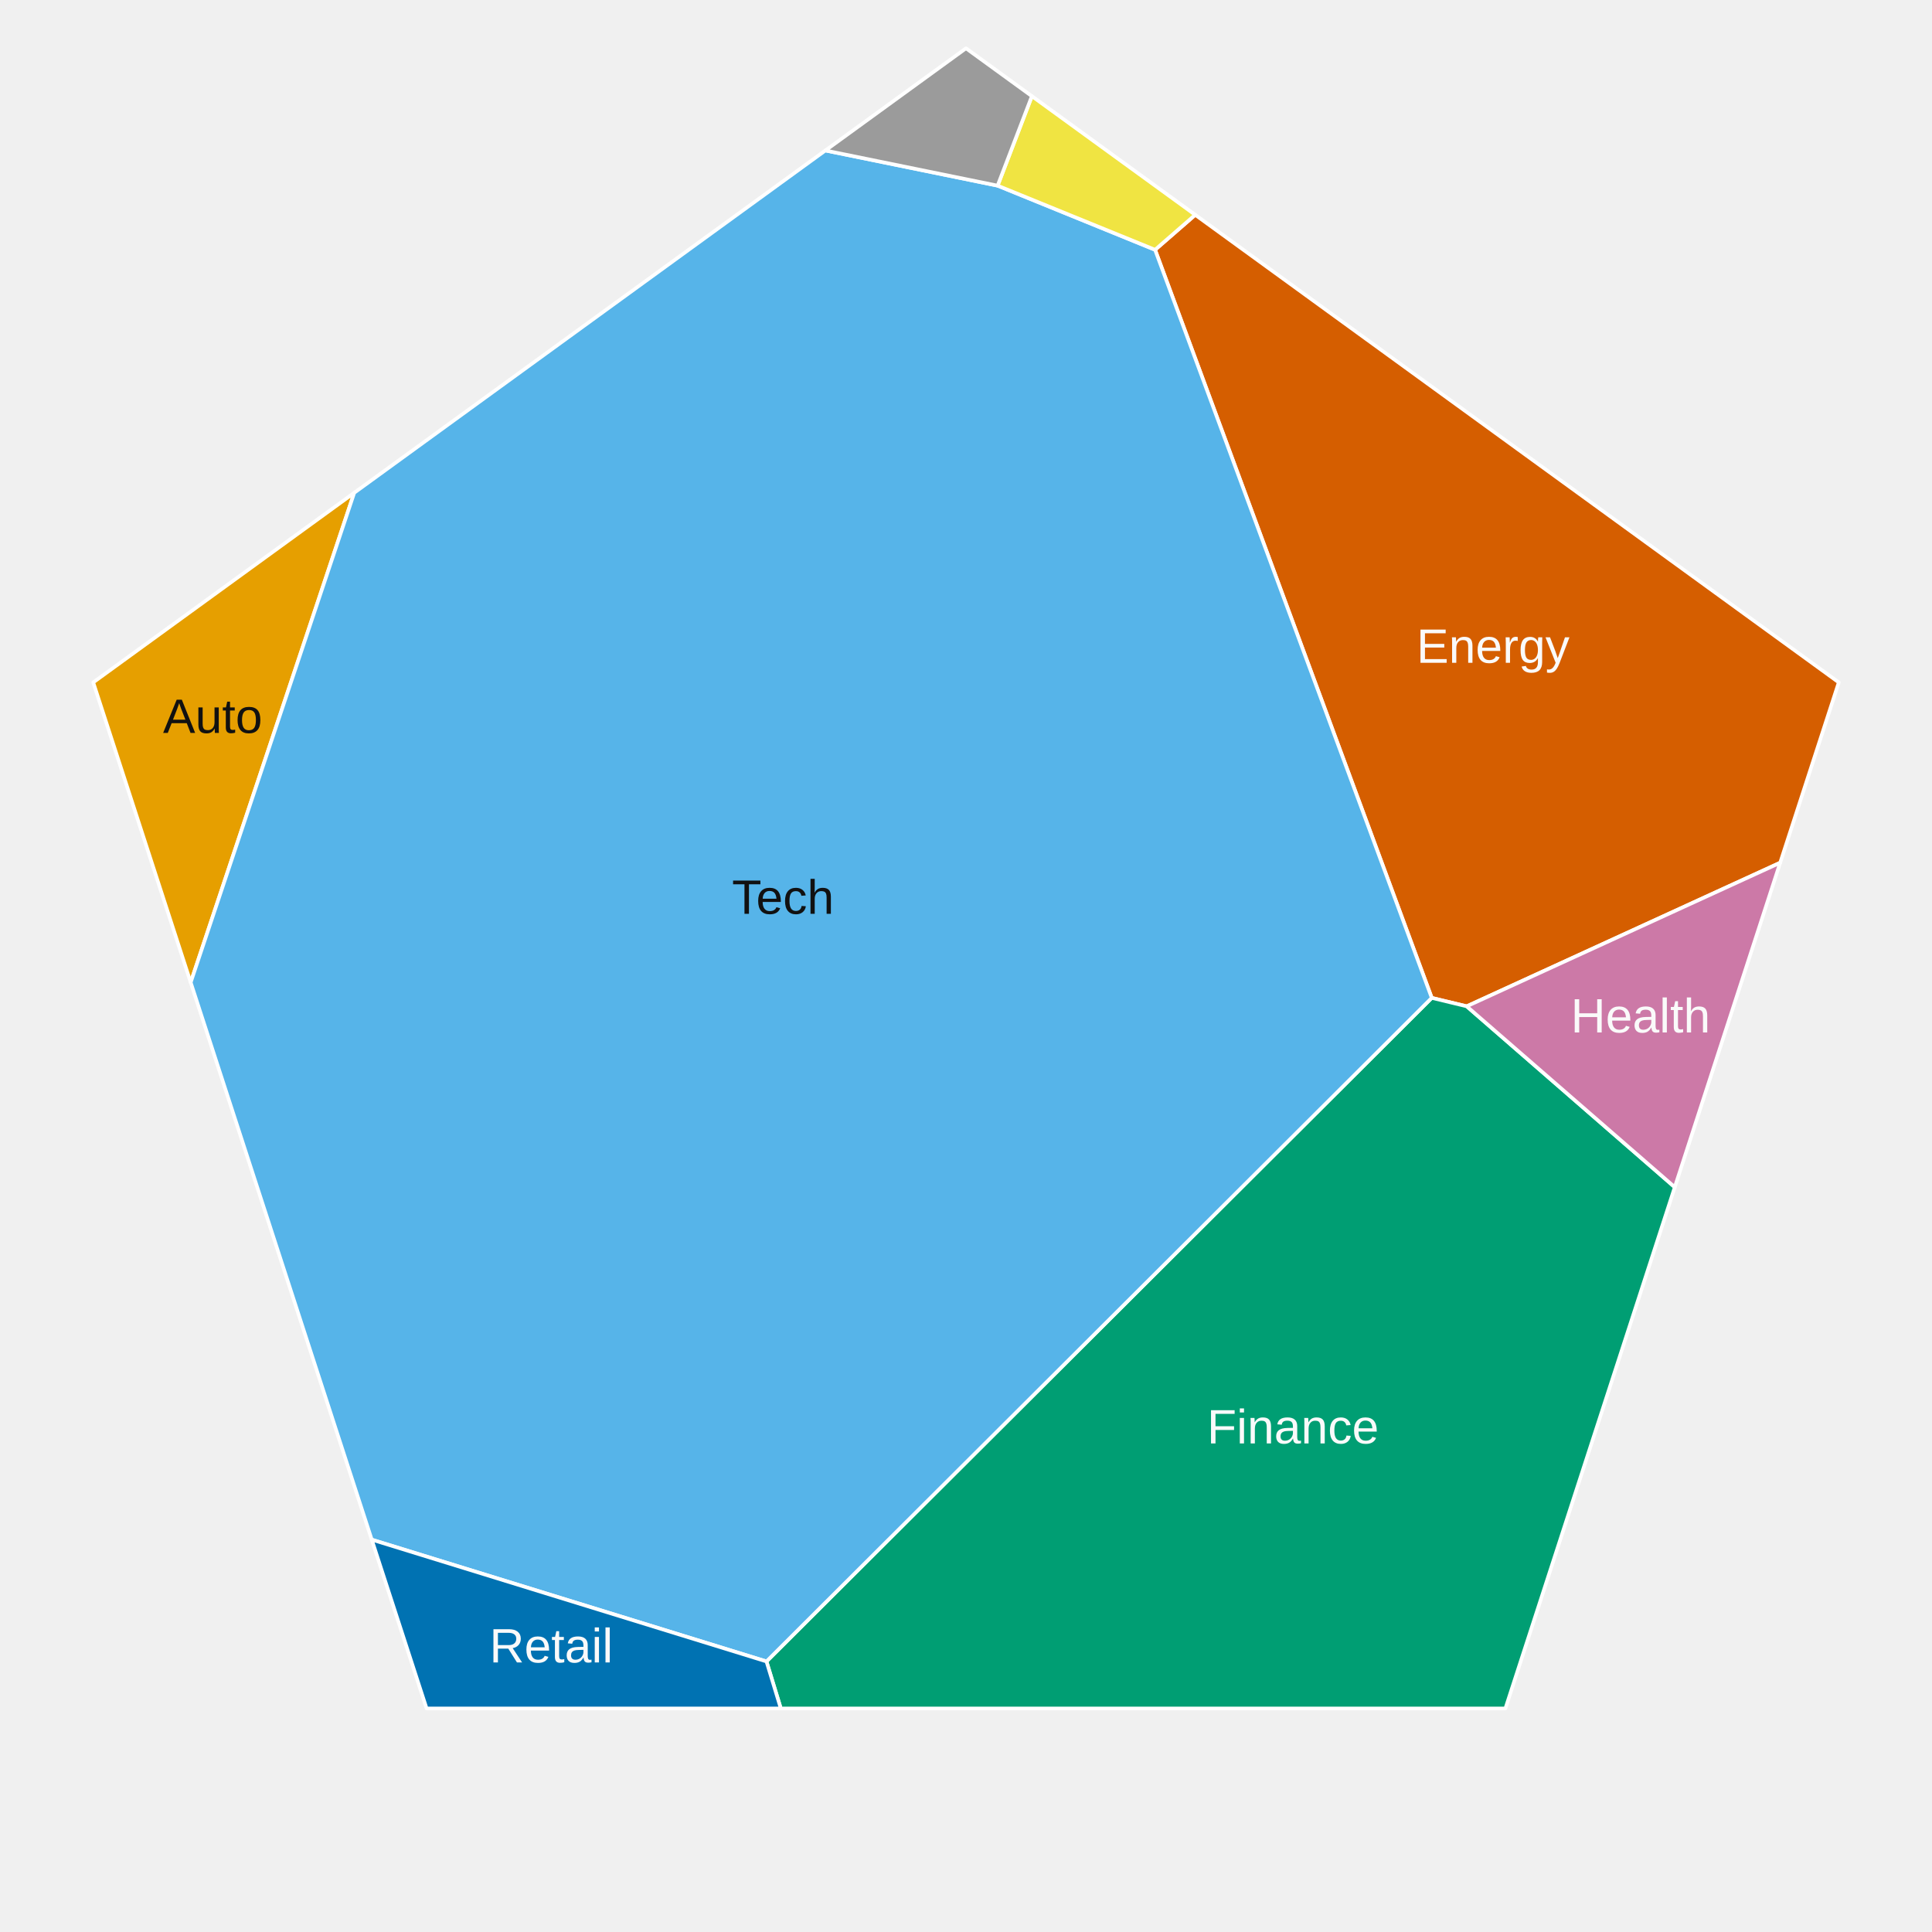
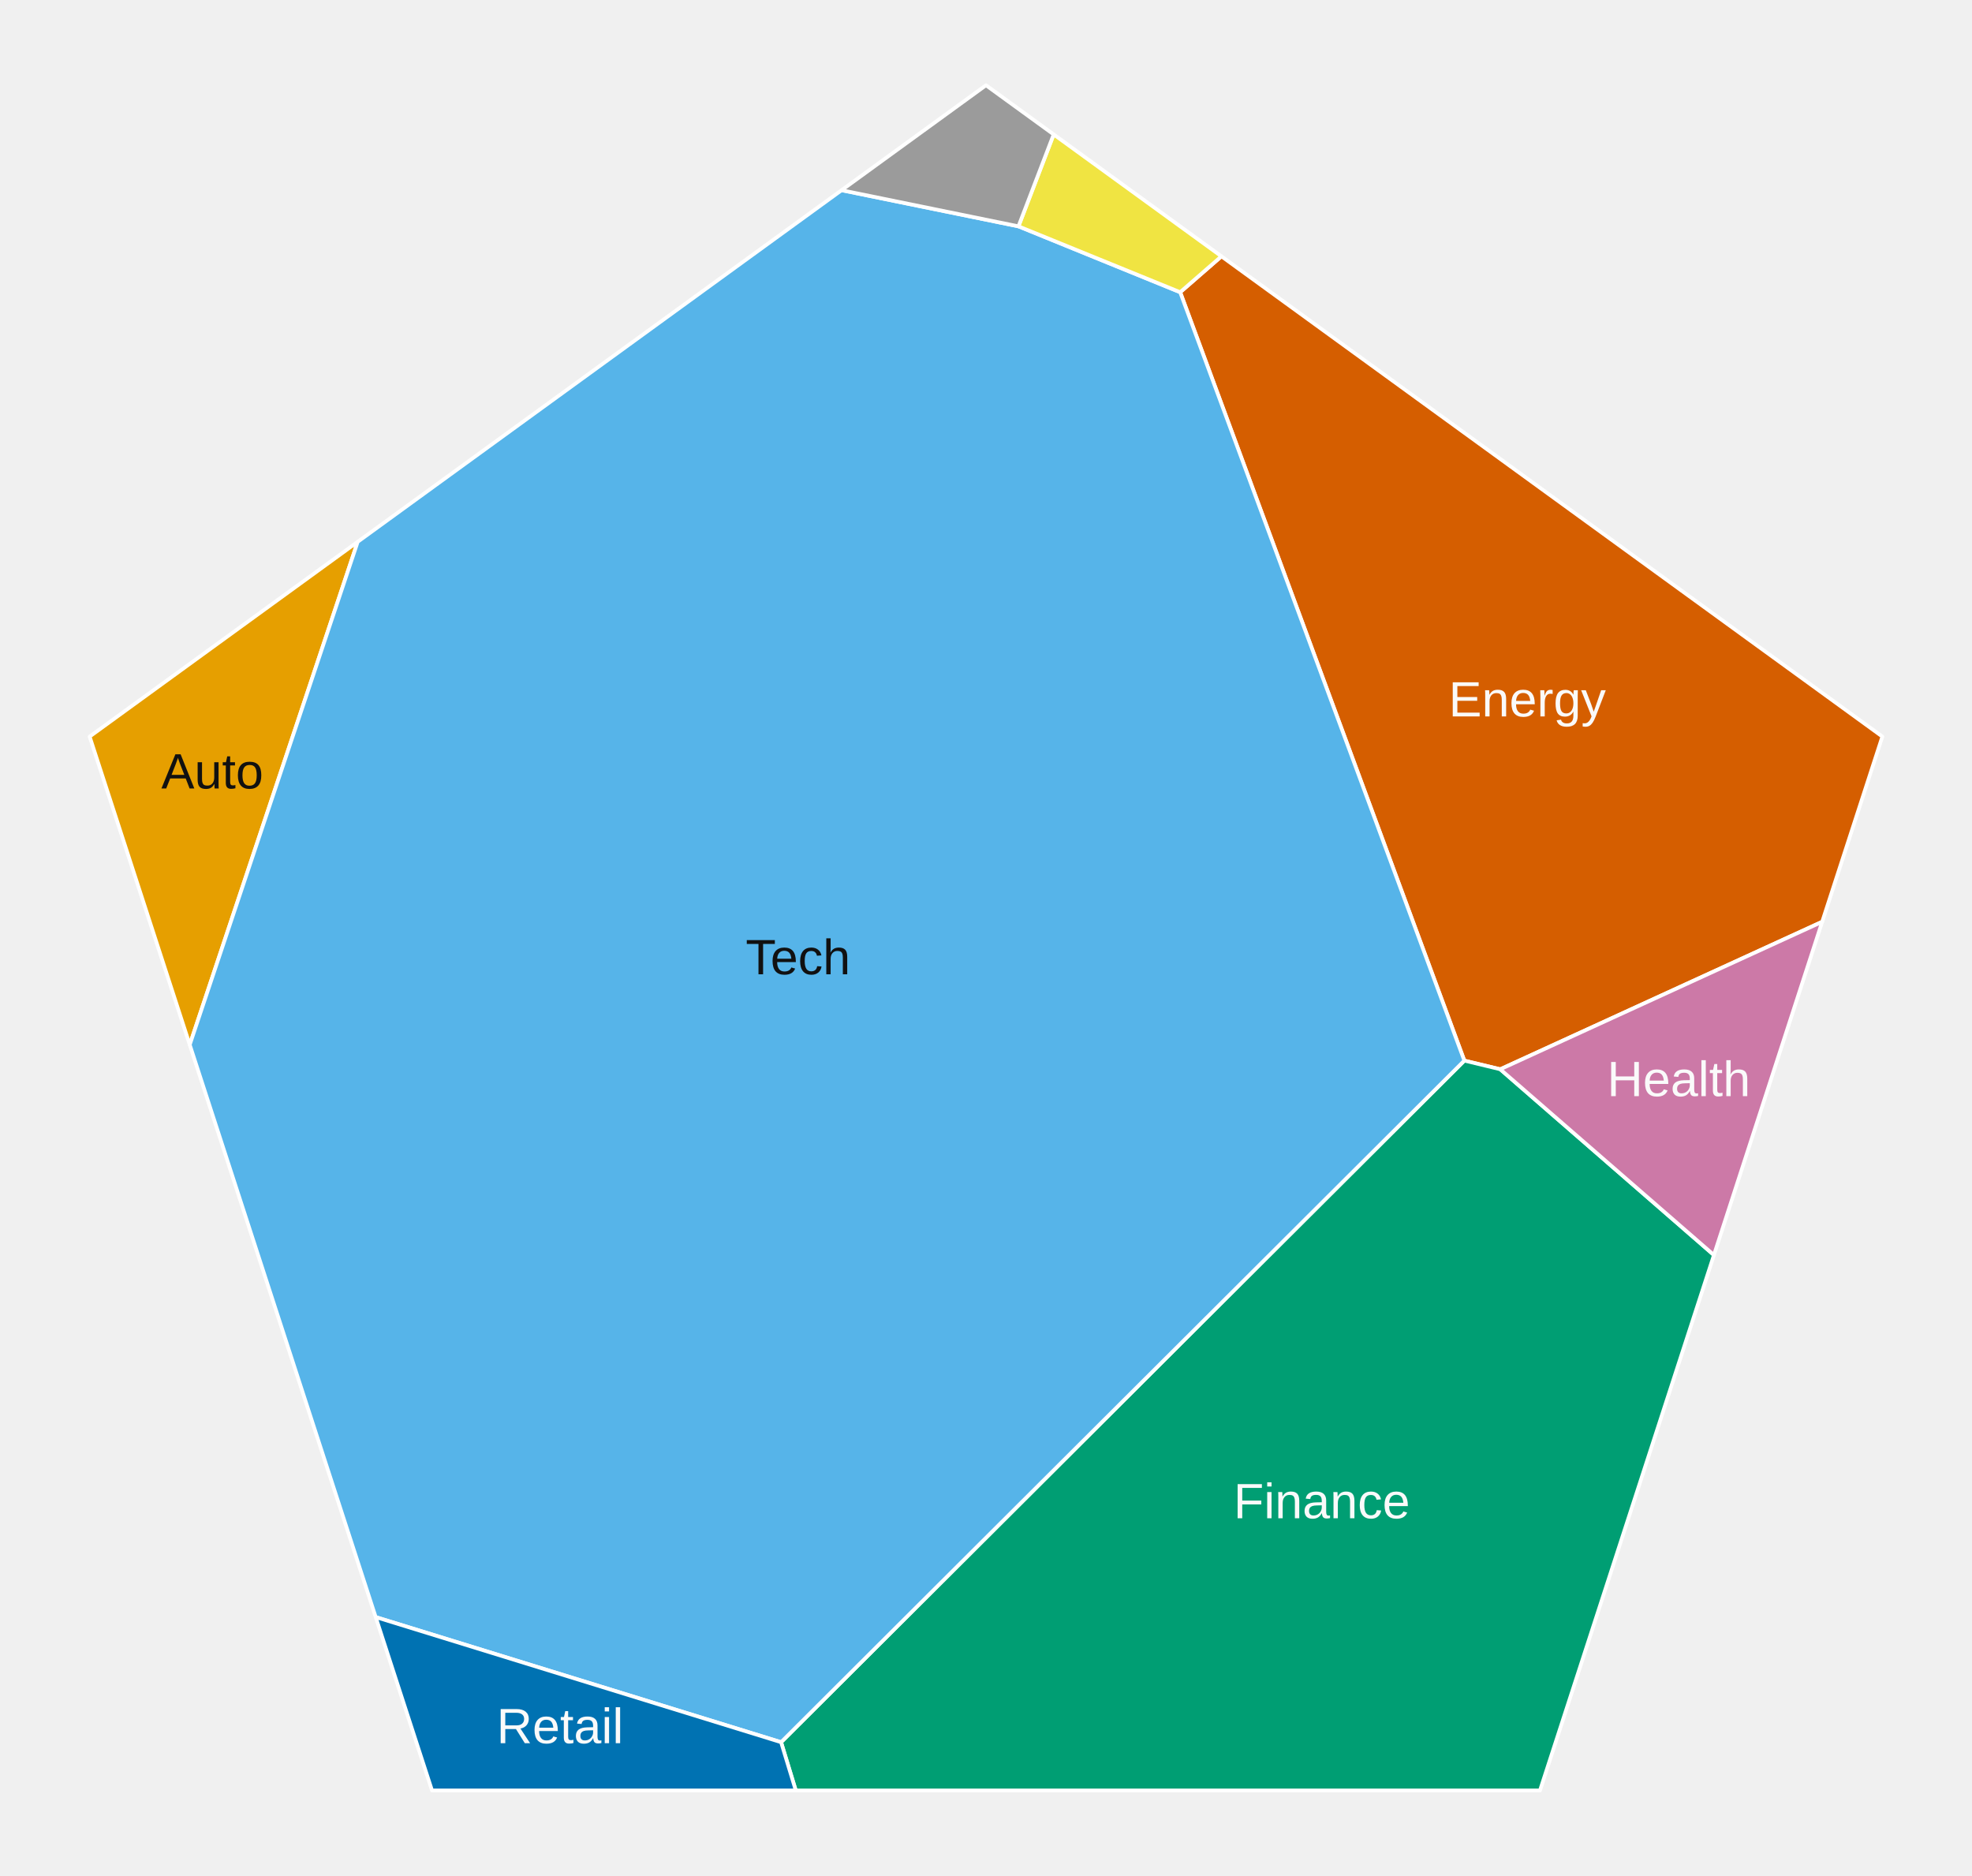
- <svg xmlns="http://www.w3.org/2000/svg" viewBox="0 0 800 800" width="800" height="800">
+ <svg xmlns="http://www.w3.org/2000/svg" viewBox="2.458 -14.371 795.083 756.169" width="795.083" height="756.169">
  <defs>
    <style>
      .cell { stroke: #FFFFFF; stroke-width: 1.5; stroke-linejoin: round; }
      .cell-label { font-family: "Helvetica Neue", Arial, sans-serif; text-anchor: middle; dominant-baseline: middle; }
    </style>
    <clipPath id="clip-Energy">
      <path d="M737.14,357.23 L761.40,282.57 L494.92,88.96 L478.29,103.43 L592.86,413.20 L607.34,416.69 Z" />
    </clipPath>
    <clipPath id="clip-Finance">
      <path d="M317.38,687.97 L323.31,707.43 L623.36,707.43 L693.49,491.59 L607.34,416.69 L592.86,413.20 Z" />
    </clipPath>
    <clipPath id="clip-Auto">
      <path d="M38.60,282.57 L78.96,406.81 L146.68,204.05 Z" />
    </clipPath>
    <clipPath id="clip-Tech">
      <path d="M413.09,76.87 L341.77,62.31 L146.68,204.05 L78.96,406.81 L153.93,637.53 L317.38,687.97 L592.86,413.20 L478.29,103.43 Z" />
    </clipPath>
    <clipPath id="clip-Health">
      <path d="M737.14,357.23 L607.34,416.69 L693.49,491.59 Z" />
    </clipPath>
    <clipPath id="clip-Retail">
      <path d="M323.31,707.43 L317.38,687.97 L153.93,637.53 L176.64,707.43 Z" />
    </clipPath>
  </defs>
  <g id="voronoi-treemap">
    <g id="group-Companies">
      <path id="cell-Energy" class="cell" d="M737.14,357.23 L761.40,282.57 L494.92,88.96 L478.29,103.43 L592.86,413.20 L607.34,416.69 Z" fill="#D55E00">
          </path>
      <text class="cell-label" x="618.23" y="268.78" font-size="20.0" fill="#FAFAFA" clip-path="url(#clip-Energy)">Energy</text>
      <path id="cell-Finance" class="cell" d="M317.38,687.97 L323.31,707.43 L623.36,707.43 L693.49,491.59 L607.34,416.69 L592.86,413.20 Z" fill="#009E73">
          </path>
      <text class="cell-label" x="535.39" y="592.02" font-size="20.0" fill="#FAFAFA" clip-path="url(#clip-Finance)">Finance</text>
      <path id="cell-Auto" class="cell" d="M38.60,282.57 L78.96,406.81 L146.68,204.05 Z" fill="#E69F00">
          </path>
      <text class="cell-label" x="88.08" y="297.81" font-size="20.0" fill="#111111" clip-path="url(#clip-Auto)">Auto</text>
      <path id="cell-Tech" class="cell" d="M413.09,76.87 L341.77,62.31 L146.68,204.05 L78.96,406.81 L153.93,637.53 L317.38,687.97 L592.86,413.20 L478.29,103.43 Z" fill="#56B4E9">
          </path>
      <text class="cell-label" x="324.22" y="372.72" font-size="20.0" fill="#111111" clip-path="url(#clip-Tech)">Tech</text>
      <path id="cell-Health" class="cell" d="M737.14,357.23 L607.34,416.69 L693.49,491.59 Z" fill="#CC79A7">
          </path>
      <text class="cell-label" x="679.32" y="421.84" font-size="20.0" fill="#FAFAFA" clip-path="url(#clip-Health)">Health</text>
      <path id="cell-Retail" class="cell" d="M323.31,707.43 L317.38,687.97 L153.93,637.53 L176.64,707.43 Z" fill="#0072B2">
          </path>
      <text class="cell-label" x="228.25" y="682.71" font-size="20.0" fill="#FAFAFA" clip-path="url(#clip-Retail)">Retail</text>
      <path id="cell-Utilities" class="cell" d="M427.28,39.82 L413.09,76.87 L478.29,103.43 L494.92,88.96 Z" fill="#F0E442">
          </path>
      <path id="cell-RealEstate" class="cell" d="M400.00,20.00 L341.77,62.31 L413.09,76.87 L427.28,39.82 Z" fill="#9B9B9B">
          </path>
    </g>
  </g>
</svg>
